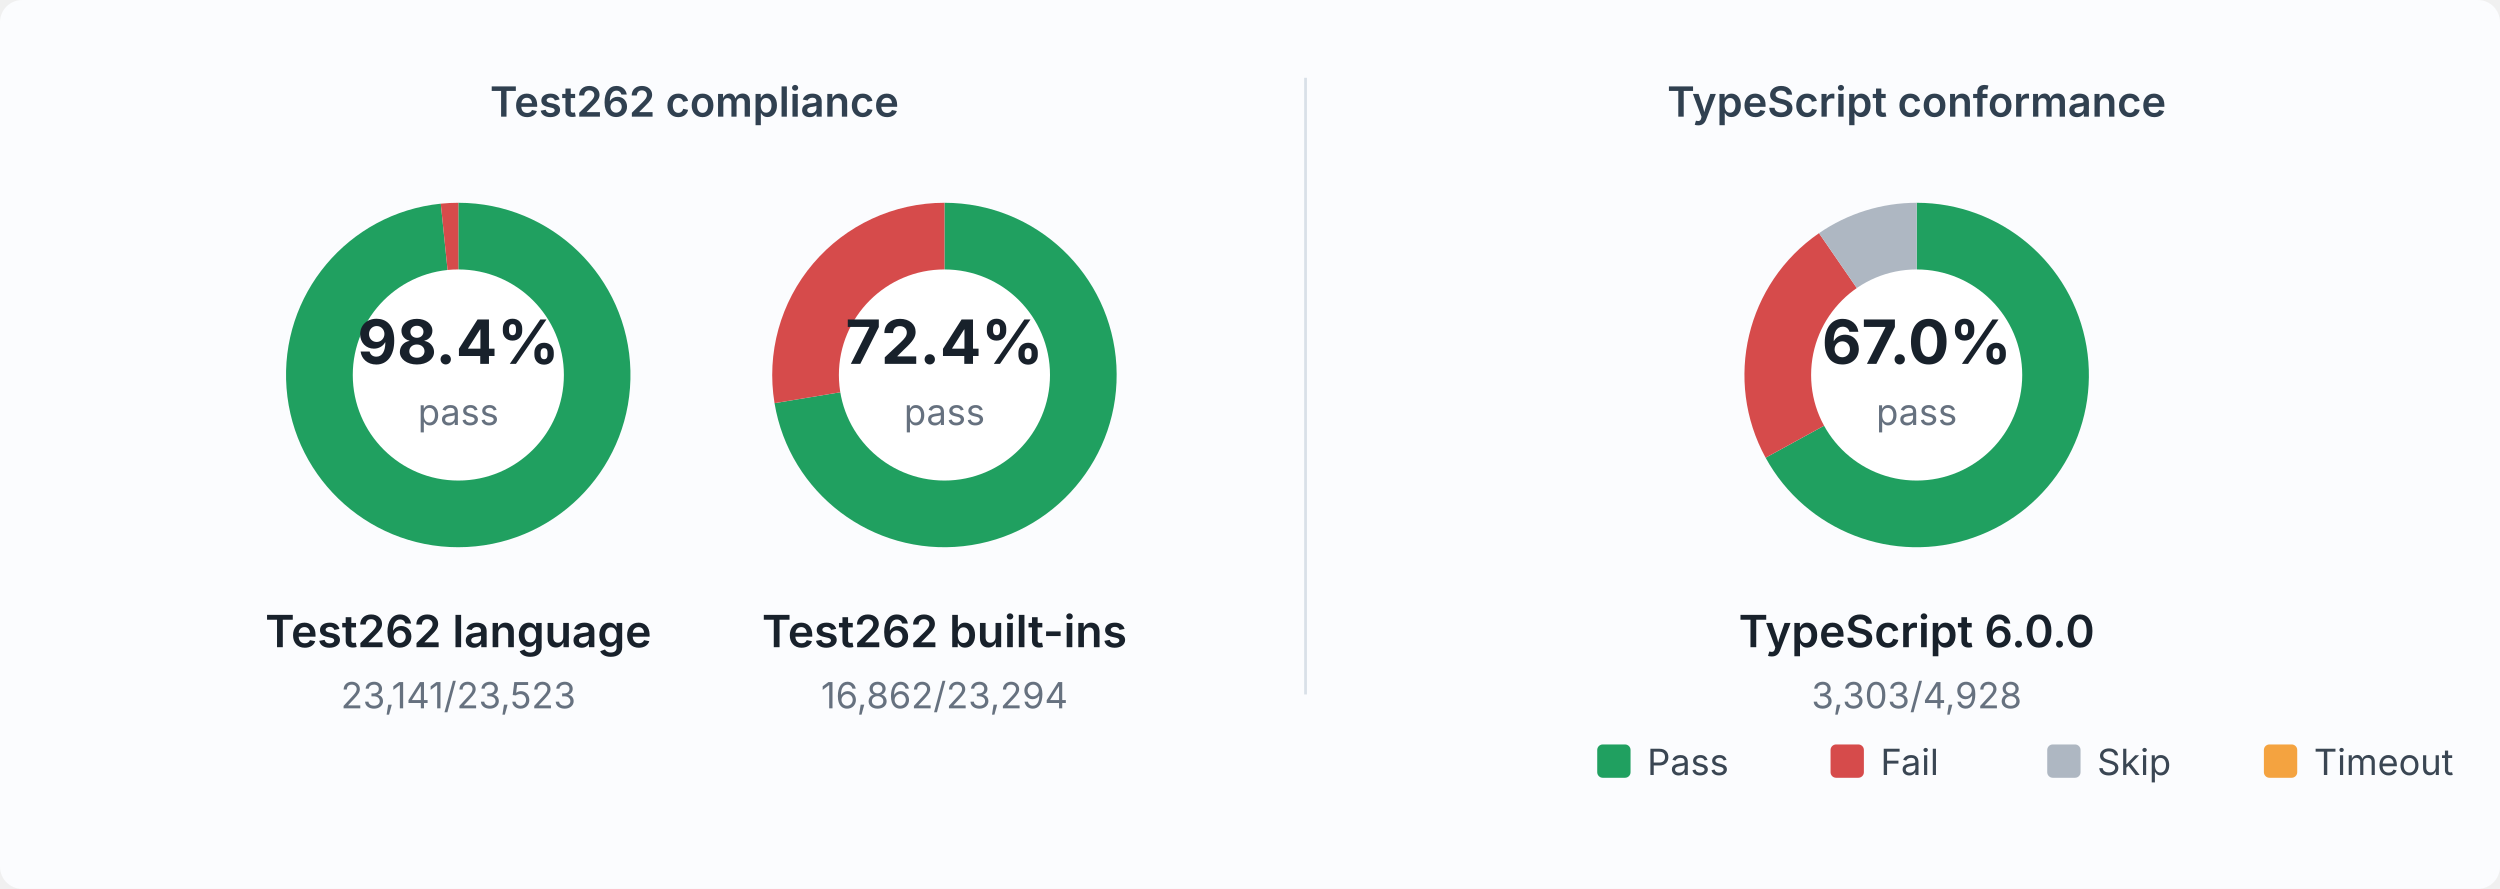
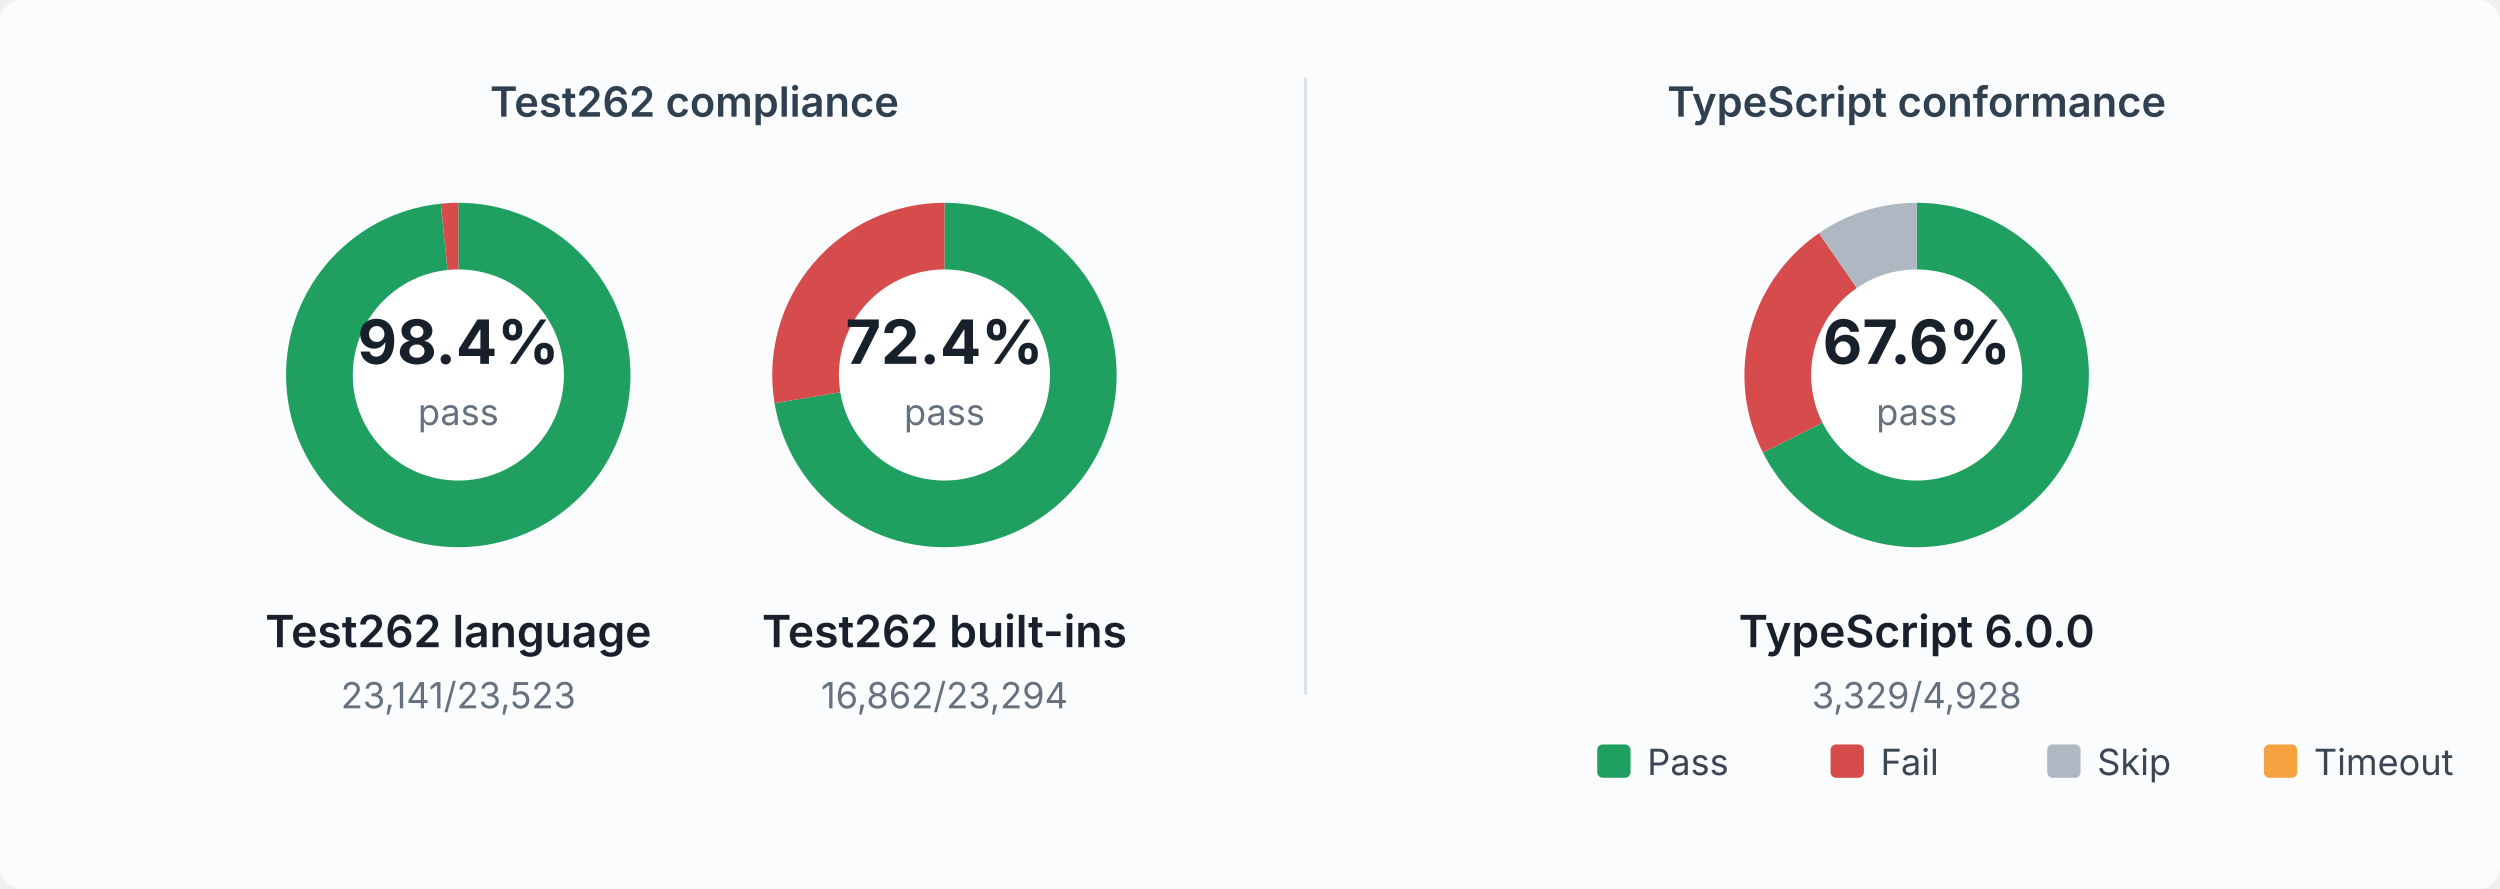
<svg xmlns="http://www.w3.org/2000/svg" width="900" height="320" viewBox="0 0 900 320" role="img" aria-labelledby="title desc">
  <style>
    .bg { fill: #fbfcfe; }
    .group { font: 600 15px system-ui, -apple-system, BlinkMacSystemFont, "Segoe UI", sans-serif; fill: #304050; }
    .title { font: 600 16px system-ui, -apple-system, BlinkMacSystemFont, "Segoe UI", sans-serif; fill: #18212b; }
    .percent { font: 700 22px system-ui, -apple-system, BlinkMacSystemFont, "Segoe UI", sans-serif; fill: #18212b; }
    .caption { font: 13px system-ui, -apple-system, BlinkMacSystemFont, "Segoe UI", sans-serif; fill: #66717f; }
    .legend { font: 13px system-ui, -apple-system, BlinkMacSystemFont, "Segoe UI", sans-serif; fill: #3a4653; }
  </style>
  <rect class="bg" x="0" y="0" width="900" height="320" rx="8" />
  <text x="250" y="42" text-anchor="middle" class="group">Test262 compliance</text>
  <text x="690" y="42" text-anchor="middle" class="group">TypeScript conformance</text>
  <line x1="470" y1="28" x2="470" y2="250" stroke="#d9e0e8" stroke-width="1" />
  <g aria-label="Test262 language">
    <path d="M 165.00 135.00 L 158.68 73.32 A 62.00 62.00 0 1 0 165.00 73.00 Z" fill="#20a060" />
    <path d="M 165.00 135.00 L 165.00 73.00 A 62.00 62.00 0 0 0 158.68 73.32 Z" fill="#d64b4b" />
    <circle cx="165" cy="135" r="38" fill="#ffffff" />
    <text x="165" y="131" text-anchor="middle" class="percent">98.4%</text>
    <text x="165" y="153" text-anchor="middle" class="caption">pass</text>
    <text x="165" y="233" text-anchor="middle" class="title">Test262 language</text>
    <text x="165" y="255" text-anchor="middle" class="caption">23,141/23,523</text>
  </g>
  <g aria-label="Test262 built-ins">
    <path d="M 340.00 135.00 L 278.83 145.13 A 62.00 62.00 0 1 0 340.00 73.00 Z" fill="#20a060" />
    <path d="M 340.00 135.00 L 340.00 73.00 A 62.00 62.00 0 0 0 278.83 145.13 Z" fill="#d64b4b" />
    <circle cx="340" cy="135" r="38" fill="#ffffff" />
    <text x="340" y="131" text-anchor="middle" class="percent">72.4%</text>
    <text x="340" y="153" text-anchor="middle" class="caption">pass</text>
    <text x="340" y="233" text-anchor="middle" class="title">Test262 built-ins</text>
    <text x="340" y="255" text-anchor="middle" class="caption">16,862/23,294</text>
  </g>
  <g aria-label="TypeScript 6.0.0">
-     <path d="M 690.00 135.00 L 635.62 164.78 A 62.00 62.00 0 1 0 690.00 73.00 Z" fill="#20a060" />
-     <path d="M 690.00 135.00 L 654.84 83.94 A 62.00 62.00 0 0 0 635.62 164.78 Z" fill="#d64b4b" />
+     <path d="M 690.00 135.00 L 634.66 162.96 A 62.00 62.00 0 1 0 690.00 73.00 Z" fill="#20a060" />
+     <path d="M 690.00 135.00 L 654.84 83.94 A 62.00 62.00 0 0 0 634.66 162.96 Z" fill="#d64b4b" />
    <path d="M 690.00 135.00 L 690.00 73.00 A 62.00 62.00 0 0 0 654.84 83.94 Z" fill="#aeb7c2" />
    <circle cx="690" cy="135" r="38" fill="#ffffff" />
-     <text x="690" y="131" text-anchor="middle" class="percent">67.0%</text>
+     <text x="690" y="131" text-anchor="middle" class="percent">67.6%</text>
    <text x="690" y="153" text-anchor="middle" class="caption">pass</text>
    <text x="690" y="233" text-anchor="middle" class="title">TypeScript 6.0.0</text>
-     <text x="690" y="255" text-anchor="middle" class="caption">3,303/4,928</text>
+     <text x="690" y="255" text-anchor="middle" class="caption">3,329/4,928</text>
  </g>
  <g transform="translate(575 278)">
    <rect x="0" y="-10" width="12" height="12" fill="#20a060" rx="2" />
    <text x="18" y="1" class="legend">Pass</text>
    <rect x="84" y="-10" width="12" height="12" fill="#d64b4b" rx="2" />
    <text x="102" y="1" class="legend">Fail</text>
    <rect x="162" y="-10" width="12" height="12" fill="#aeb7c2" rx="2" />
    <text x="180" y="1" class="legend">Skip</text>
    <rect x="240" y="-10" width="12" height="12" fill="#f4a340" rx="2" />
    <text x="258" y="1" class="legend">Timeout</text>
  </g>
</svg>
